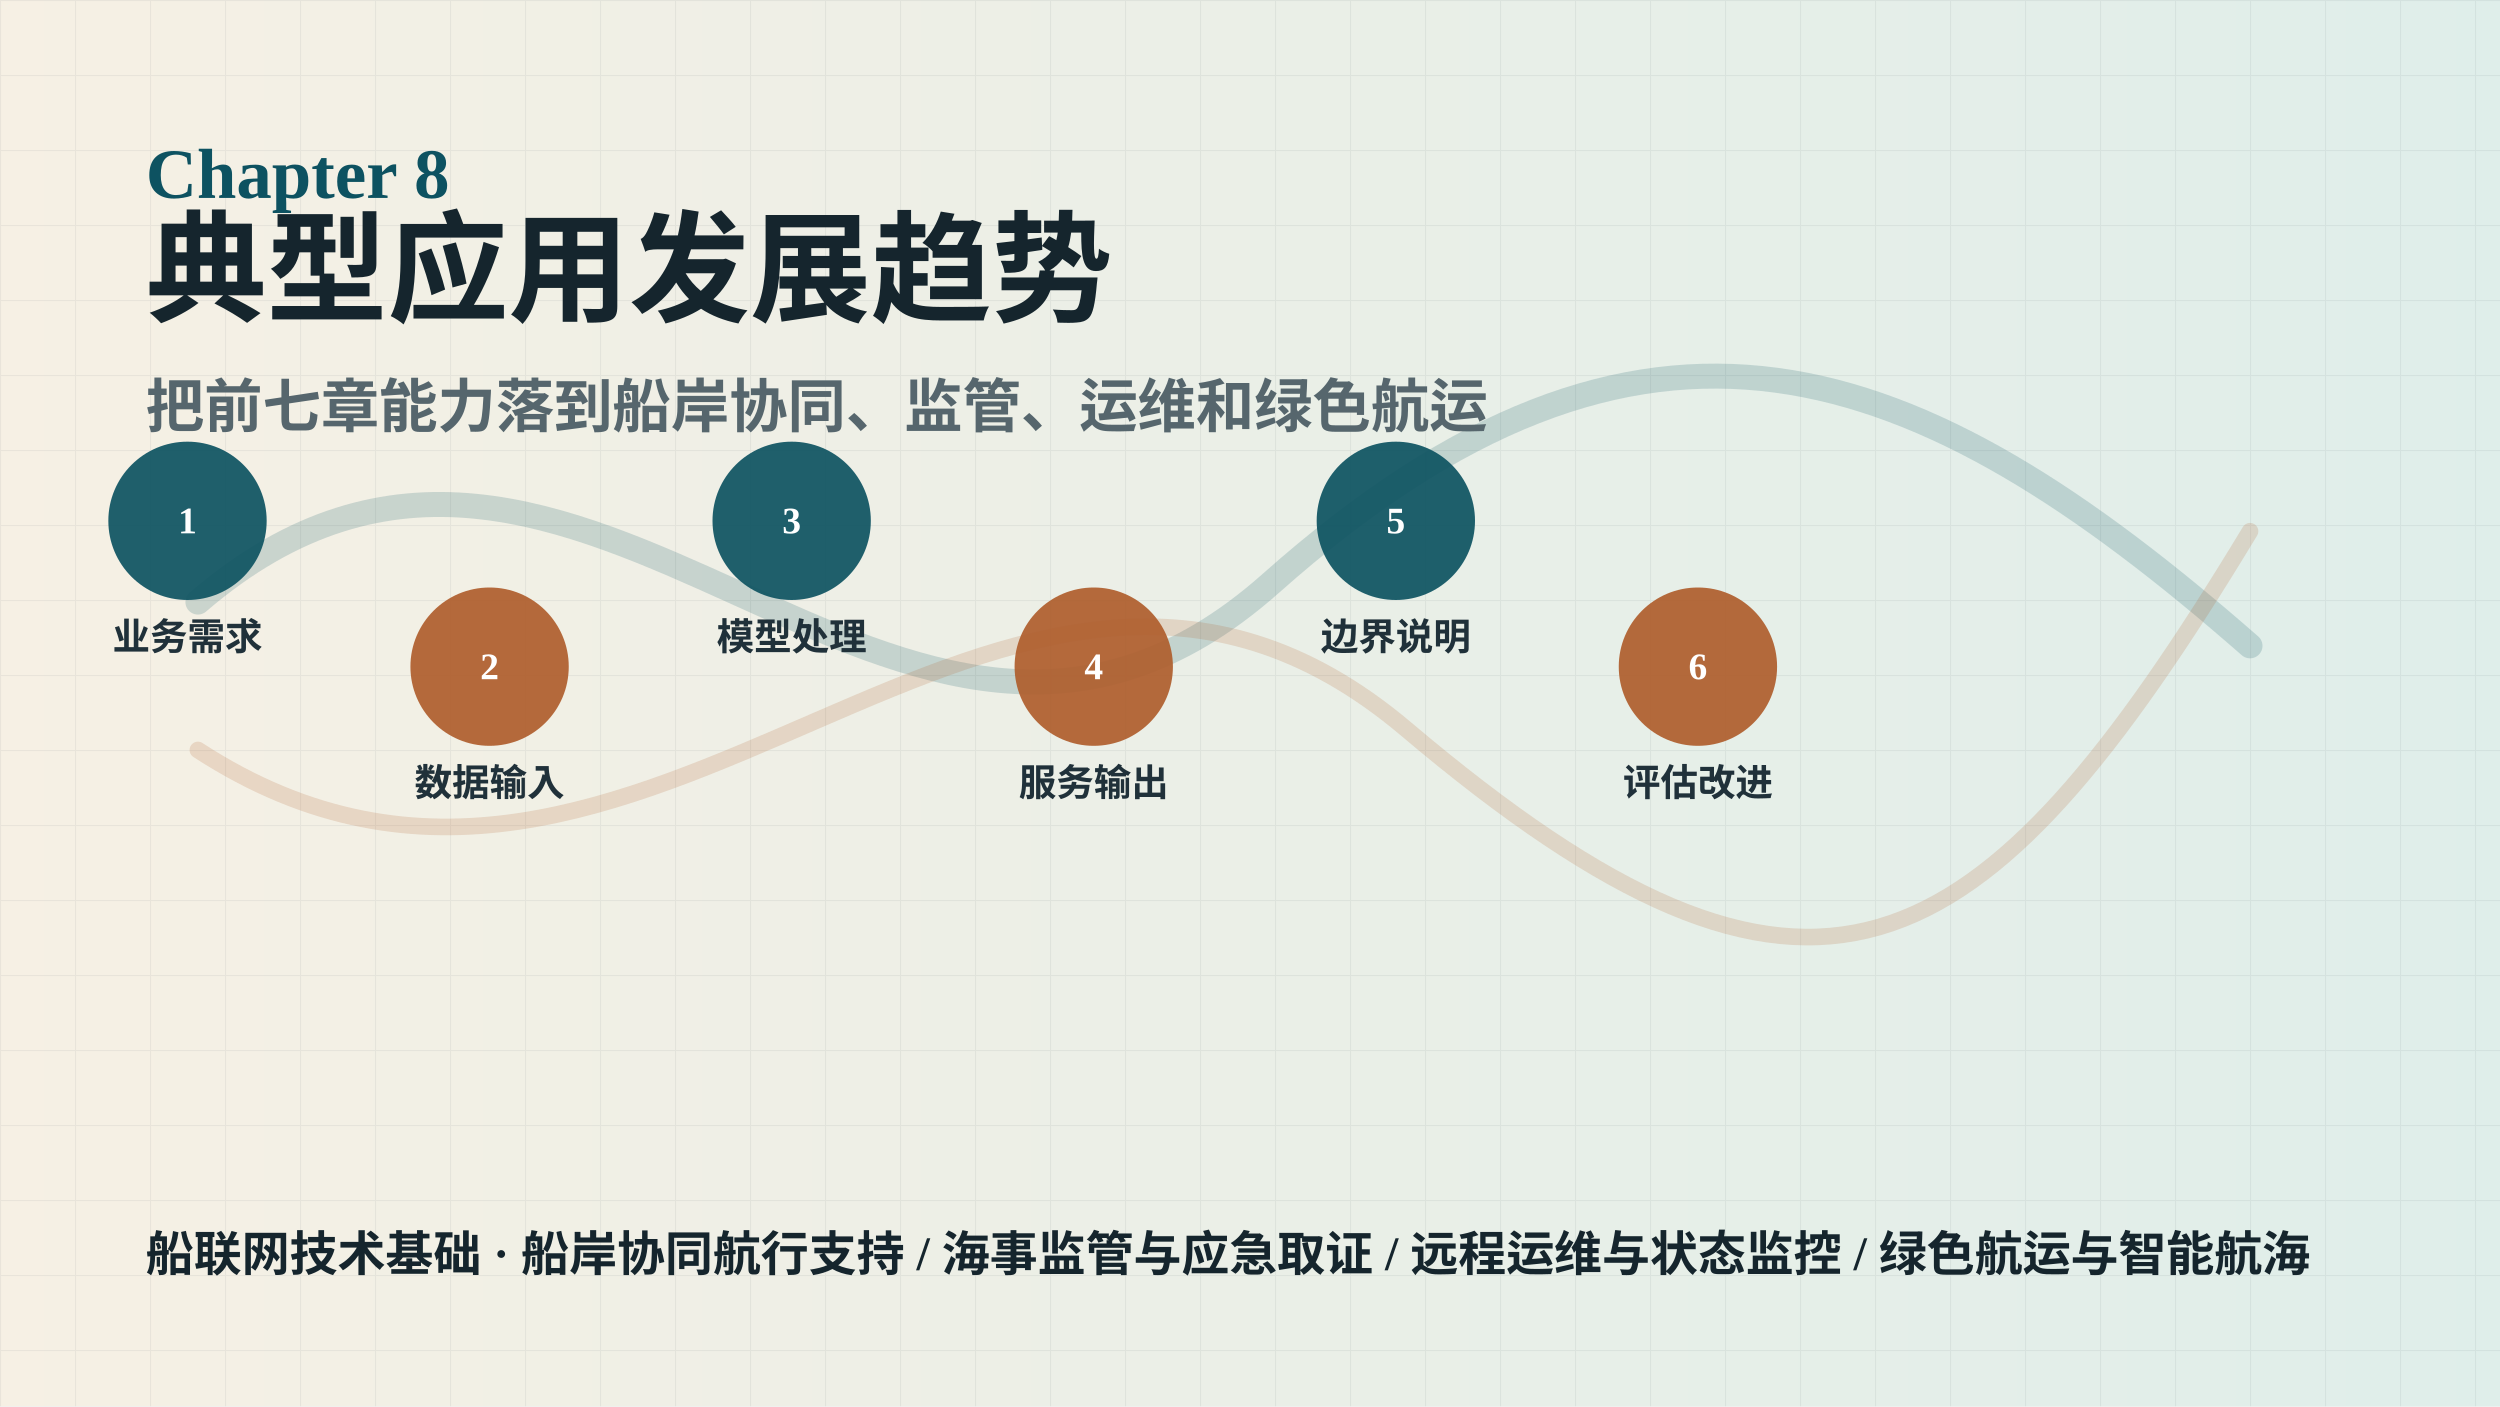
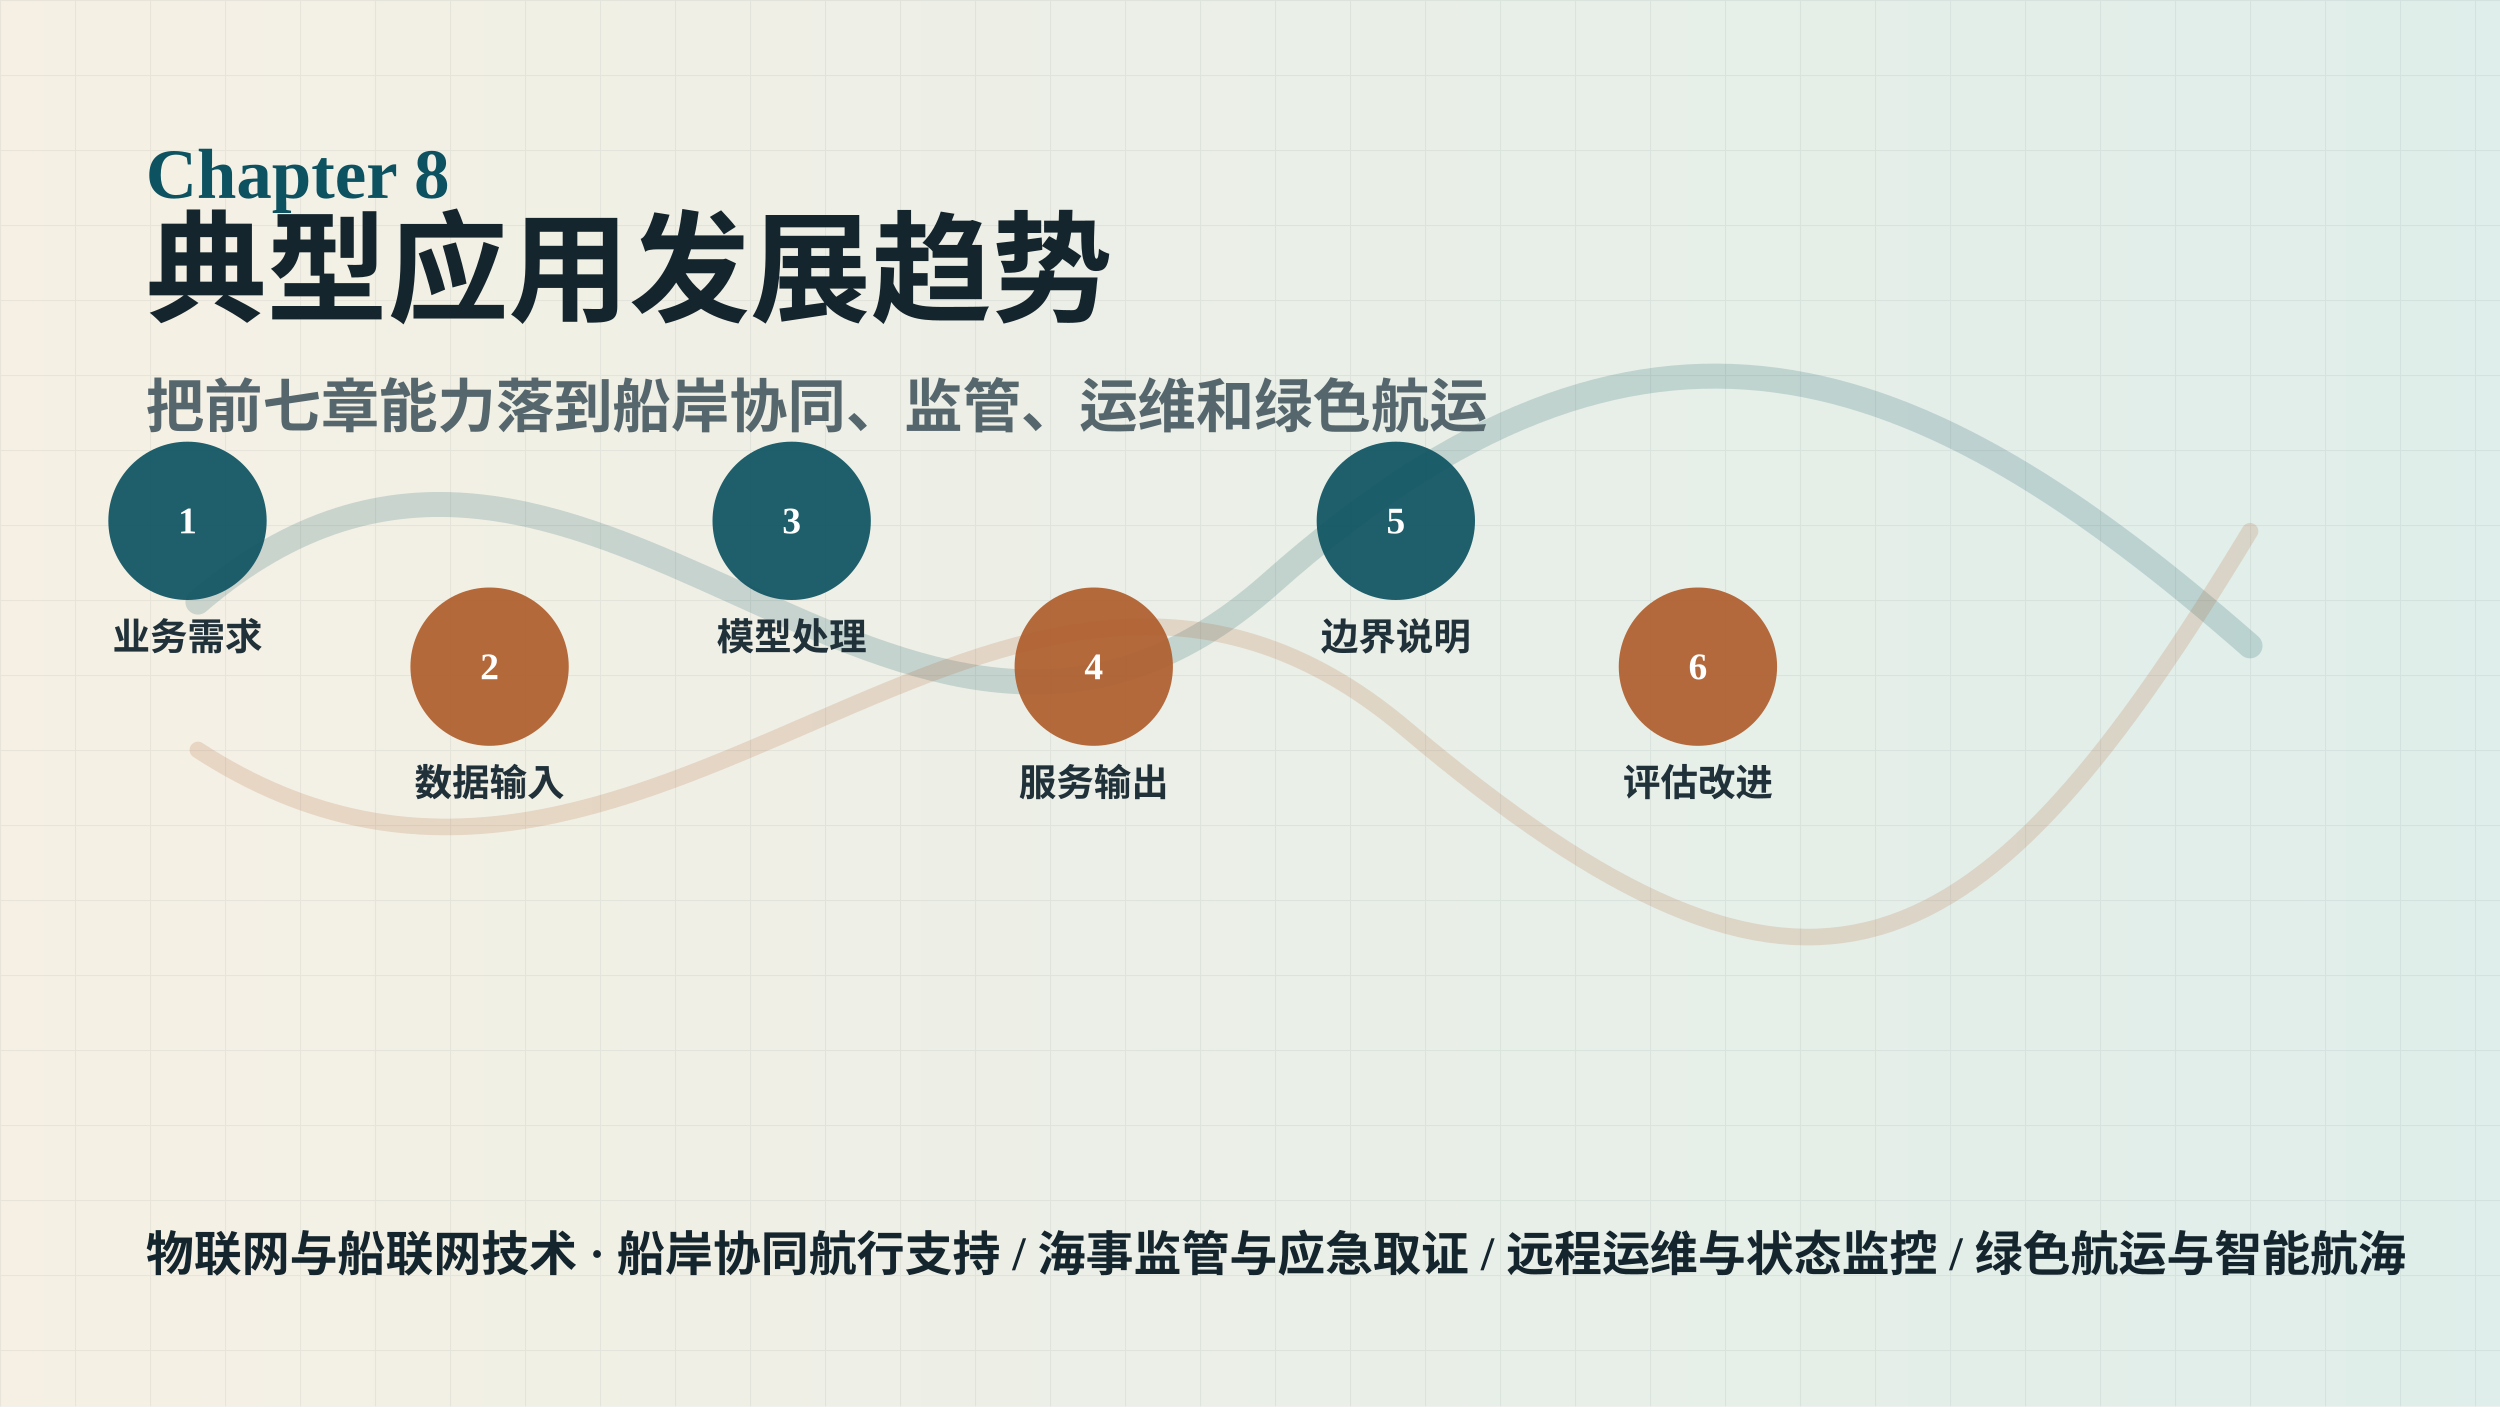
<svg xmlns="http://www.w3.org/2000/svg" width="1200" height="675" viewBox="0 0 1200 675">
  <defs>
    <linearGradient id="g" x1="0" x2="1">
      <stop stop-color="#f6f0e4" />
      <stop offset="1" stop-color="#dfeeea" />
    </linearGradient>
    <pattern id="p" width="36" height="36" patternUnits="userSpaceOnUse">
      <path d="M36 0H0v36" fill="none" stroke="#20313a" stroke-opacity=".06" />
    </pattern>
  </defs>
  <rect width="1200" height="675" fill="url(#g)" />
  <rect width="1200" height="675" fill="url(#p)" />
  <path d="M95 289 C280 130 430 440 610 280 S920 170 1080 310" fill="none" stroke="#0d5261" stroke-width="12" stroke-linecap="round" opacity=".18" />
  <path d="M95 360 C310 500 480 185 675 350 S950 470 1080 255" fill="none" stroke="#af5d2c" stroke-width="8" stroke-linecap="round" opacity=".18" />
  <text x="70" y="95" font-size="34" font-weight="900" fill="#0d5261">Chapter 8</text>
  <text x="70" y="150" font-size="58" font-weight="900" fill="#15252d">典型应用发展趋势</text>
  <text x="70" y="205" font-size="28" font-weight="700" fill="#56666d">把前七章能力落到船岸协同、监管、运维和绿色航运</text>
  <g transform="translate(90 250)">
    <circle r="38" fill="#0d5261" opacity=".92" />
    <text text-anchor="middle" y="6" font-size="18" font-weight="800" fill="#fff">1</text>
    <text text-anchor="middle" y="62" font-size="18" font-weight="700" fill="#20313a">业务需求</text>
  </g>
  <g transform="translate(235 320)">
    <circle r="38" fill="#af5d2c" opacity=".92" />
    <text text-anchor="middle" y="6" font-size="18" font-weight="800" fill="#fff">2</text>
    <text text-anchor="middle" y="62" font-size="18" font-weight="700" fill="#20313a">数据输入</text>
  </g>
  <g transform="translate(380 250)">
    <circle r="38" fill="#0d5261" opacity=".92" />
    <text text-anchor="middle" y="6" font-size="18" font-weight="800" fill="#fff">3</text>
    <text text-anchor="middle" y="62" font-size="18" font-weight="700" fill="#20313a">模型处理</text>
  </g>
  <g transform="translate(525 320)">
    <circle r="38" fill="#af5d2c" opacity=".92" />
    <text text-anchor="middle" y="6" font-size="18" font-weight="800" fill="#fff">4</text>
    <text text-anchor="middle" y="62" font-size="18" font-weight="700" fill="#20313a">服务输出</text>
  </g>
  <g transform="translate(670 250)">
    <circle r="38" fill="#0d5261" opacity=".92" />
    <text text-anchor="middle" y="6" font-size="18" font-weight="800" fill="#fff">5</text>
    <text text-anchor="middle" y="62" font-size="18" font-weight="700" fill="#20313a">边界说明</text>
  </g>
  <g transform="translate(815 320)">
    <circle r="38" fill="#af5d2c" opacity=".92" />
    <text text-anchor="middle" y="6" font-size="18" font-weight="800" fill="#fff">6</text>
    <text text-anchor="middle" y="62" font-size="18" font-weight="700" fill="#20313a">评估改进</text>
  </g>
-   <text x="70" y="610" font-size="23" font-weight="800" fill="#15252d">船联网技术基础 · 船岸协同航行支持 / 海事监管与应急取证 / 远程运维与状态监控 / 绿色航运与智能航海</text>
+   <text x="70" y="610" font-size="23" font-weight="800" fill="#15252d">物联网与船联网技术 · 船岸协同航行支持 / 海事监管与应急取证 / 远程运维与状态监控 / 绿色航运与智能航海</text>
</svg>
